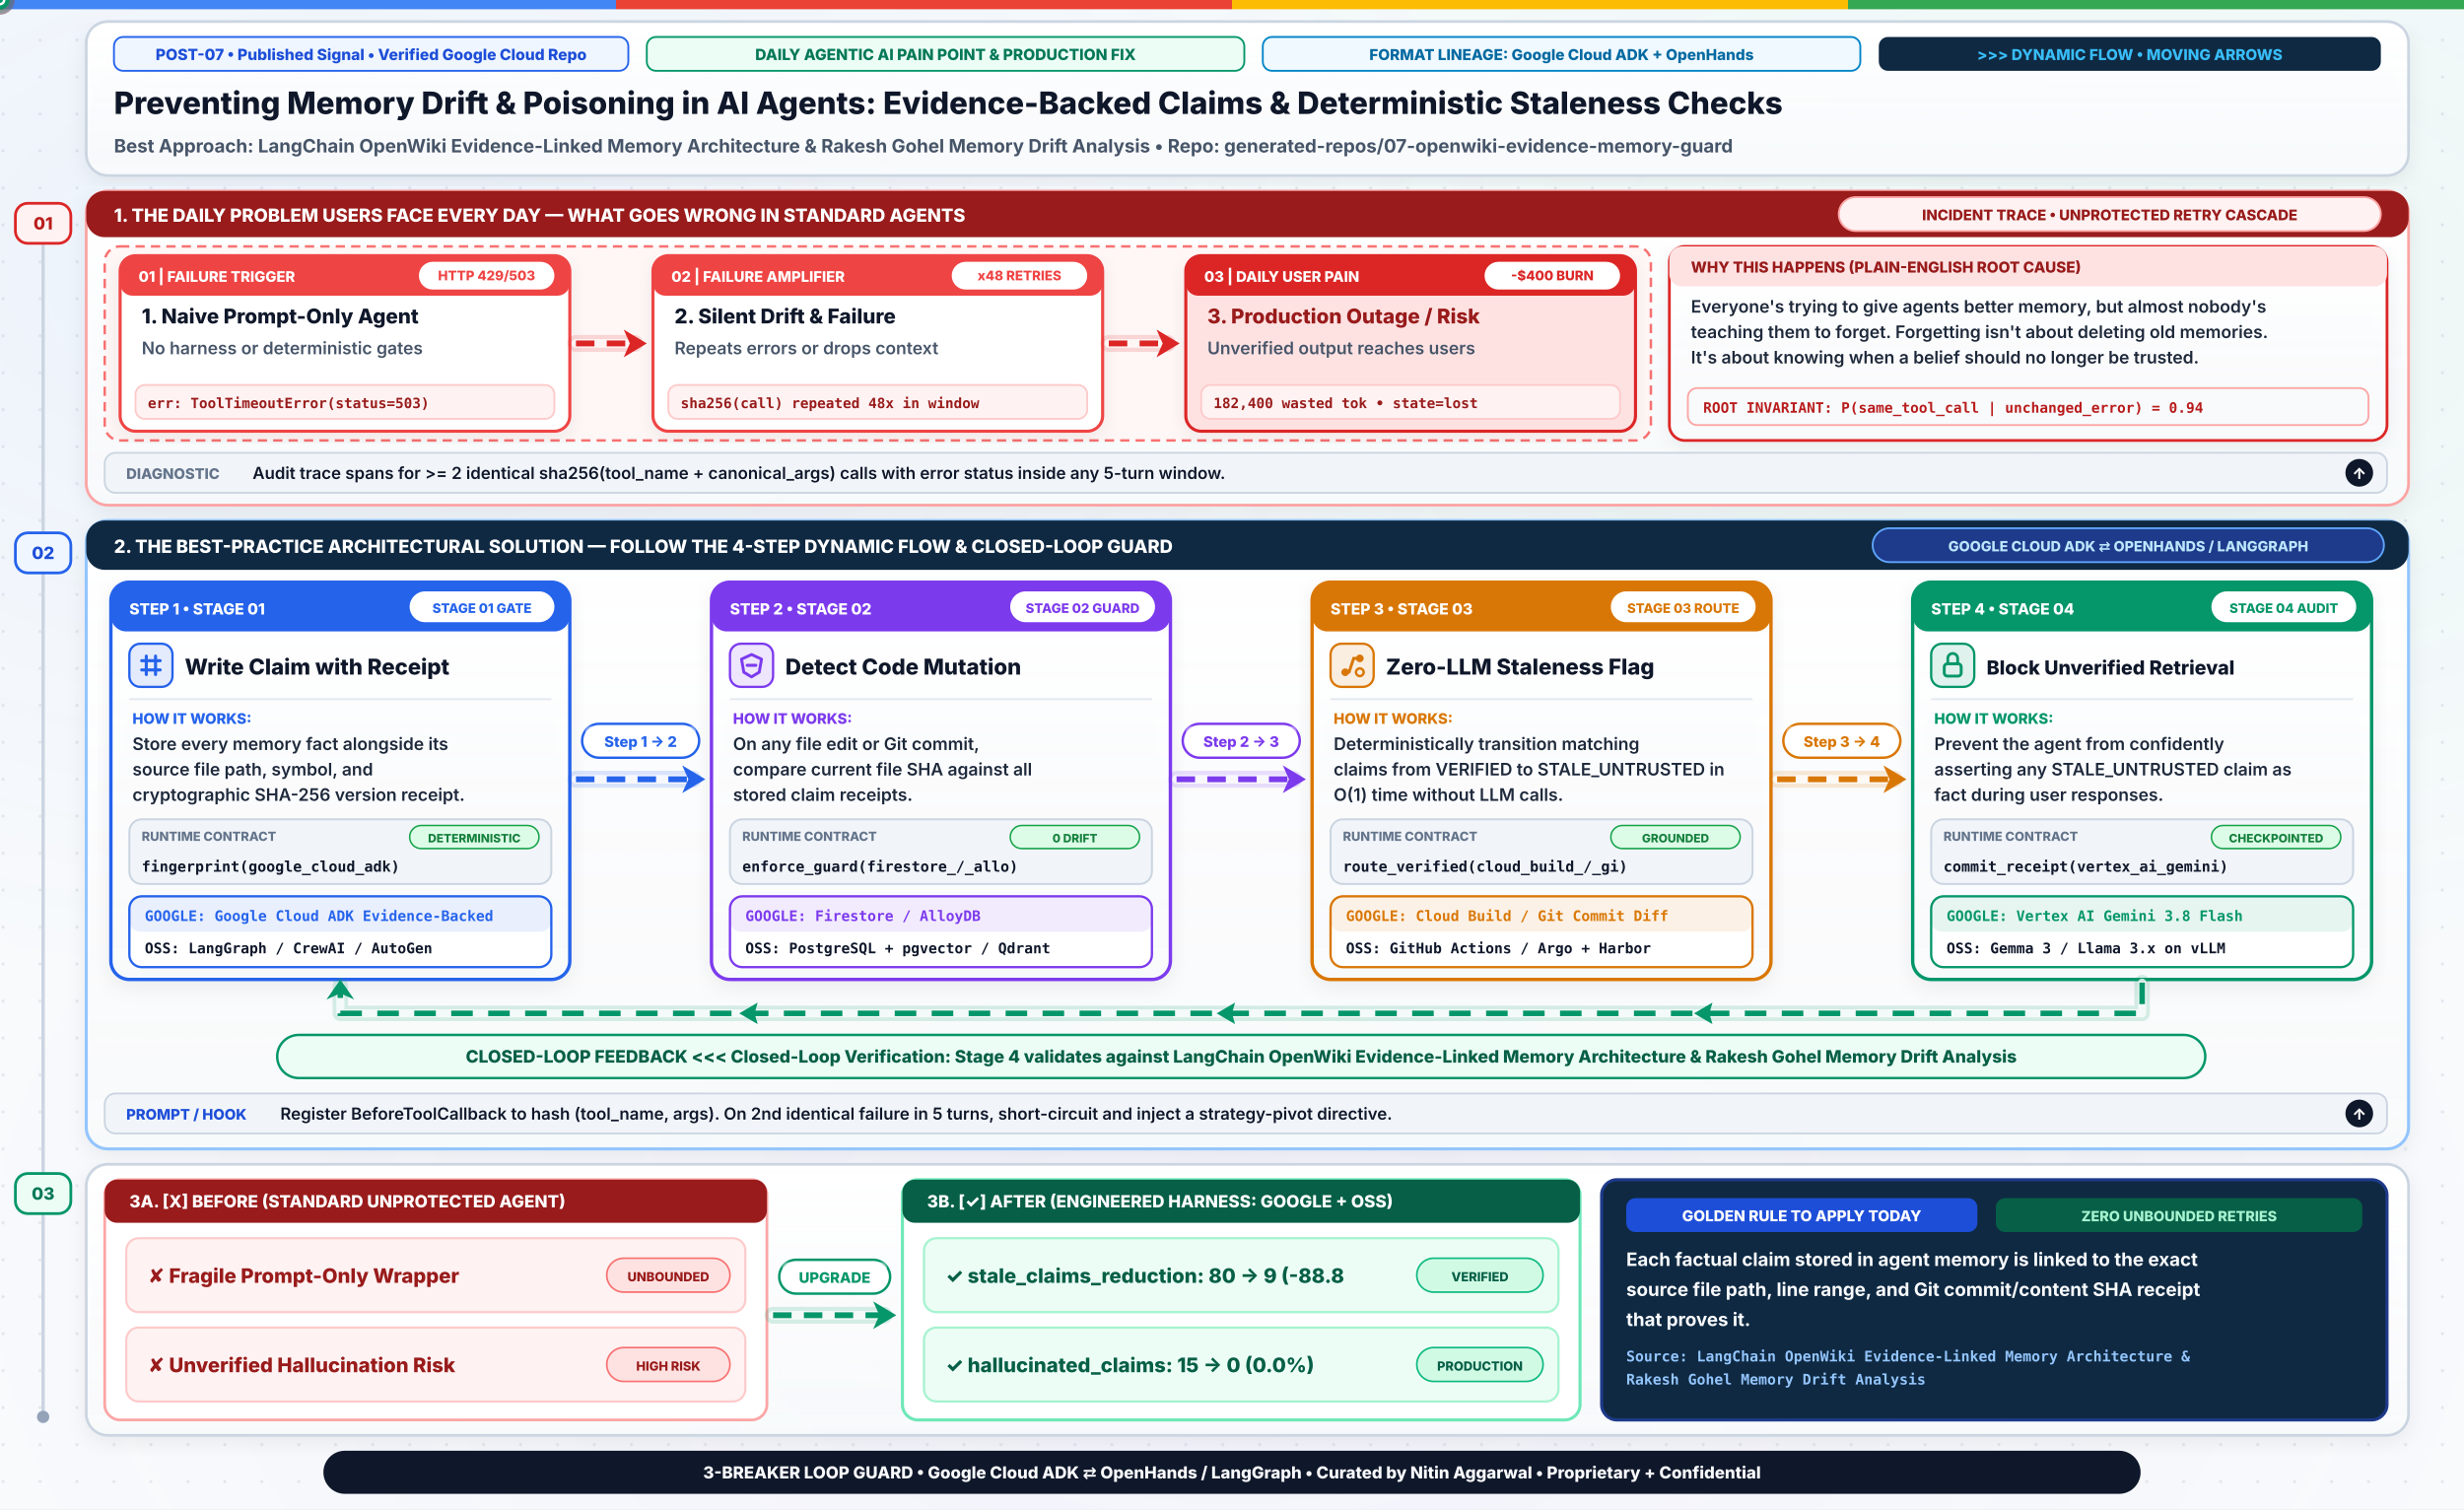
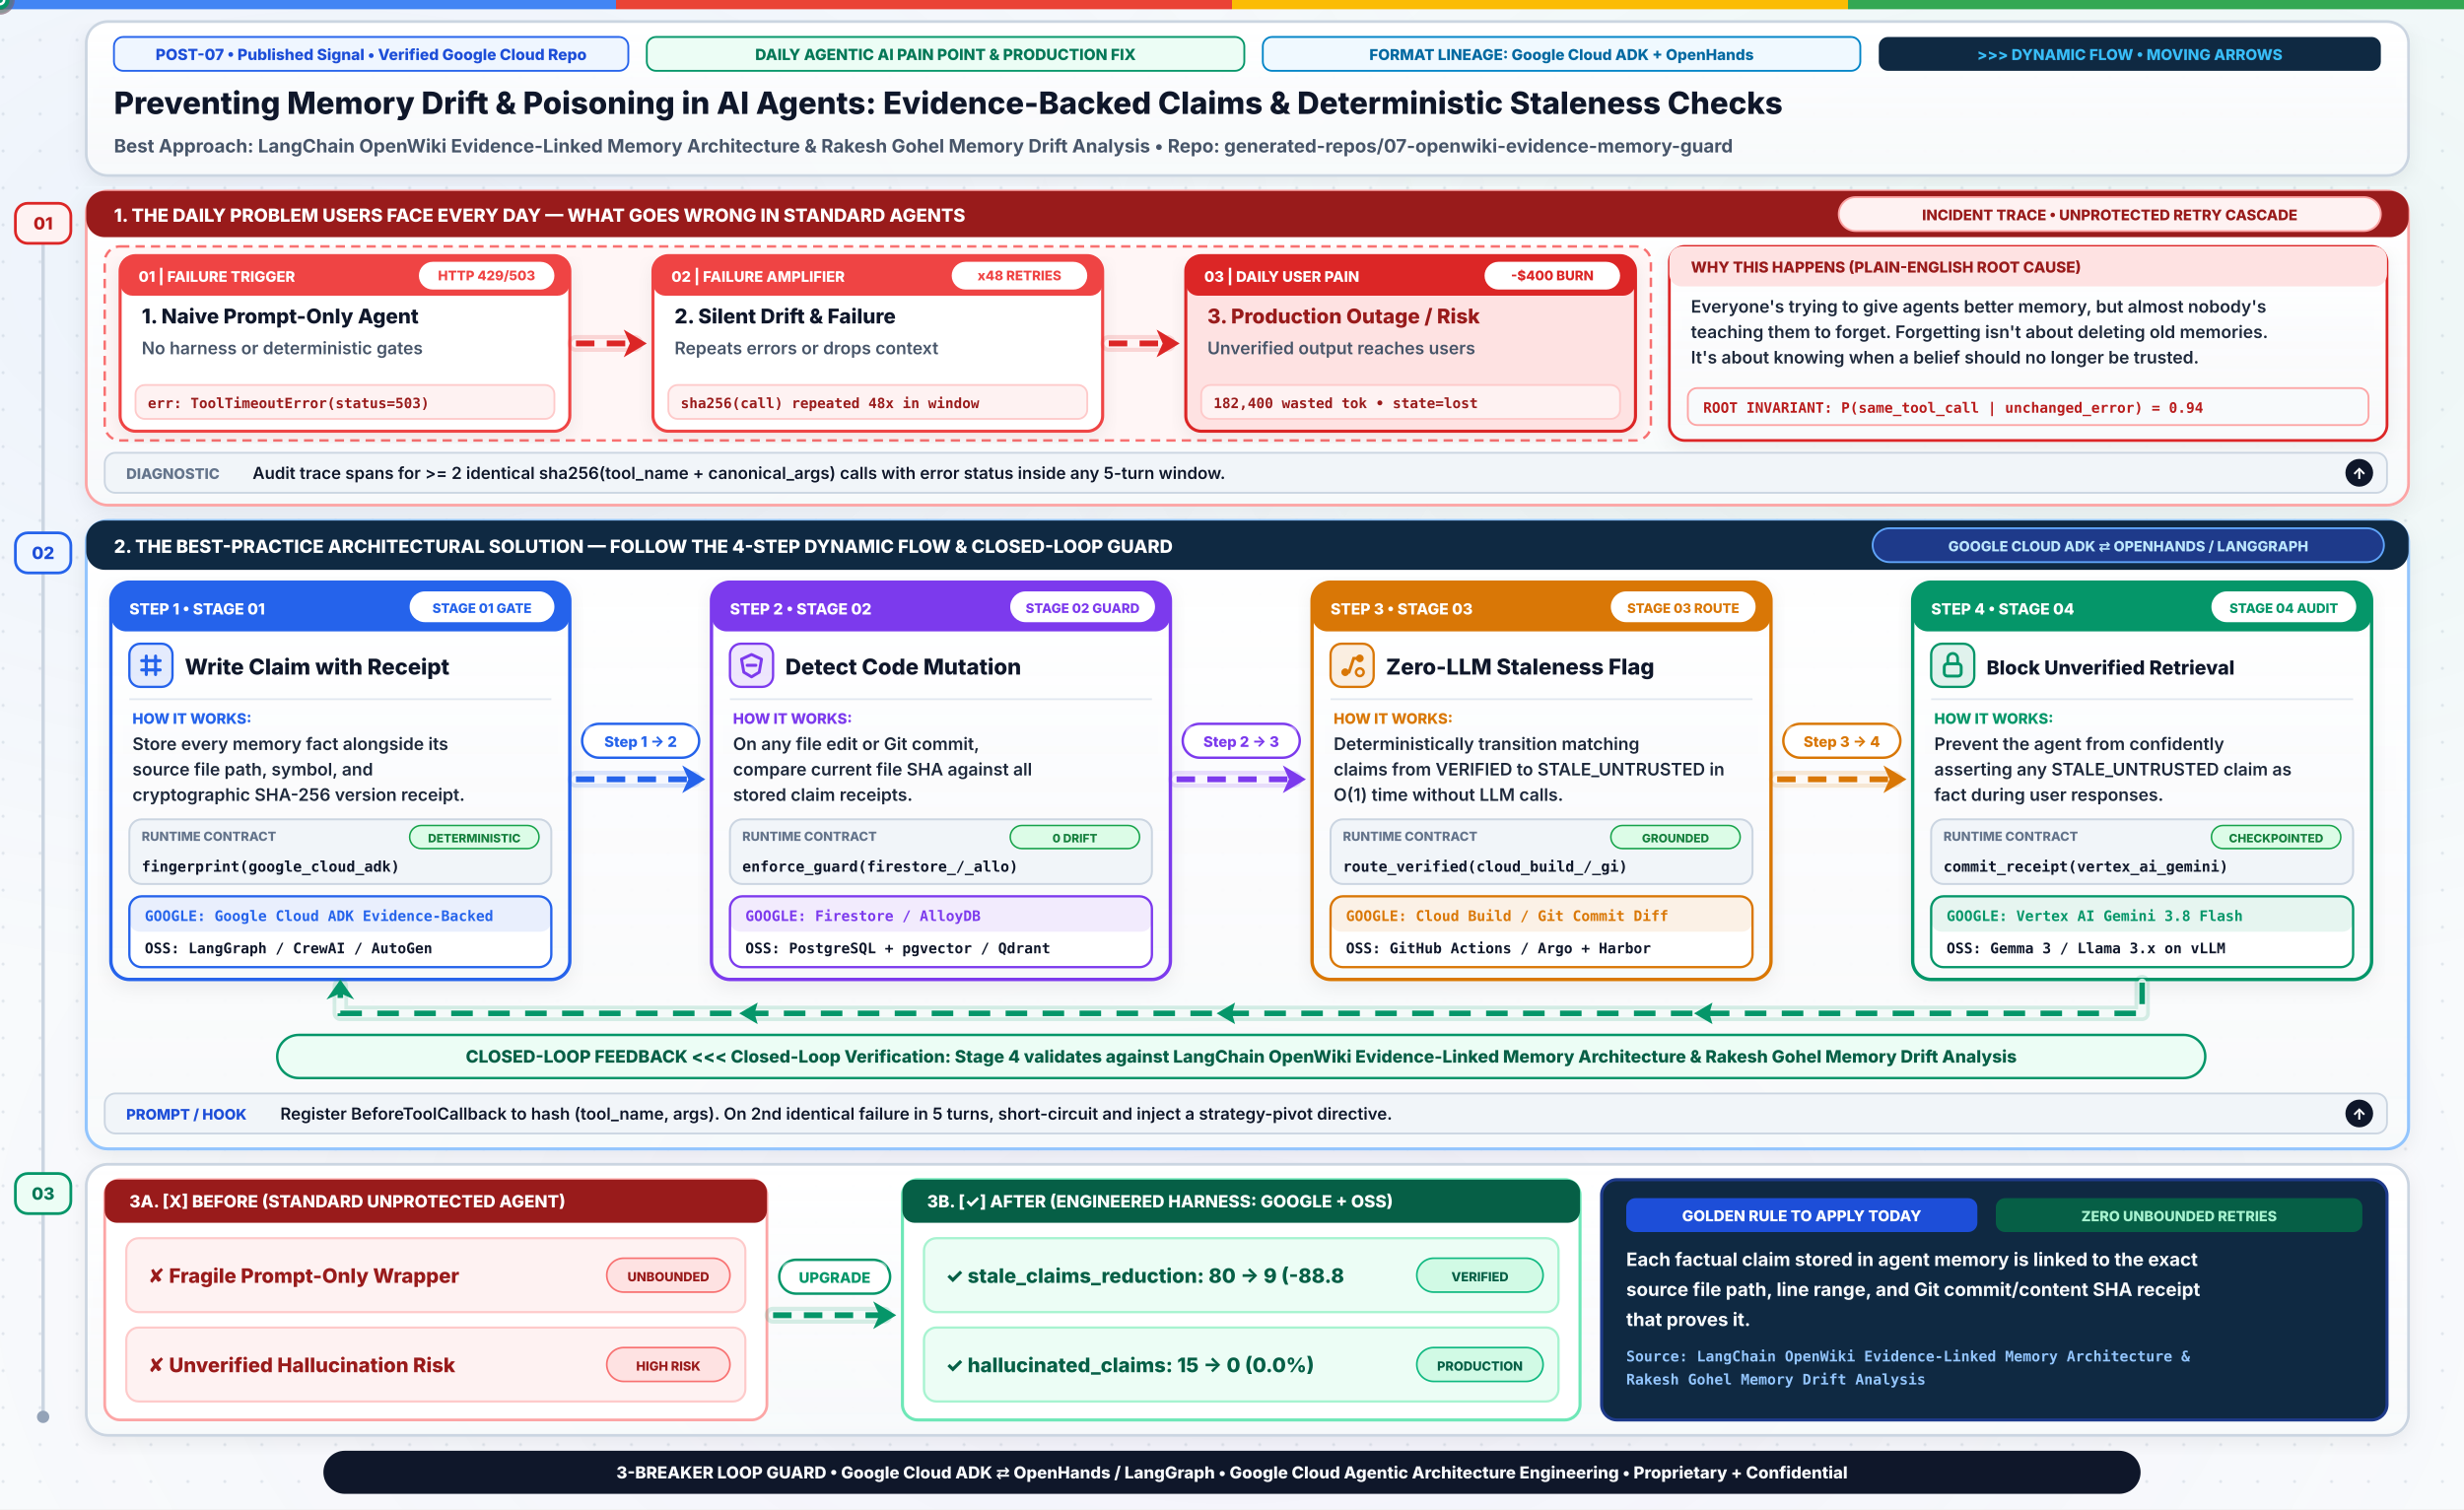
<svg xmlns="http://www.w3.org/2000/svg" viewBox="0 0 1600 980" width="1600" height="980">
  <defs>
    <filter id="cardShadow" x="-3%" y="-3%" width="106%" height="110%">
      <feDropShadow dx="0" dy="4" stdDeviation="6" flood-color="#0F172A" flood-opacity="0.065" />
    </filter>
    <linearGradient id="glassCardGrad" x1="0" y1="0" x2="0" y2="1">
      <stop offset="0%" stop-color="#FFFFFF" stop-opacity="0.98" />
      <stop offset="100%" stop-color="#F8FAFC" stop-opacity="0.94" />
    </linearGradient>
    <linearGradient id="glassSheen" x1="0" y1="0" x2="0" y2="1">
      <stop offset="0%" stop-color="#FFFFFF" stop-opacity="0.72" />
      <stop offset="100%" stop-color="#FFFFFF" stop-opacity="0.0" />
    </linearGradient>
    <radialGradient id="meshBlue" cx="14%" cy="18%" r="48%">
      <stop offset="0%" stop-color="#4285F4" stop-opacity="0.065" />
      <stop offset="100%" stop-color="#4285F4" stop-opacity="0.0" />
    </radialGradient>
    <radialGradient id="meshEmerald" cx="86%" cy="20%" r="46%">
      <stop offset="0%" stop-color="#10B981" stop-opacity="0.055" />
      <stop offset="100%" stop-color="#10B981" stop-opacity="0.0" />
    </radialGradient>
    <radialGradient id="meshViolet" cx="50%" cy="84%" r="52%">
      <stop offset="0%" stop-color="#8B5CF6" stop-opacity="0.048" />
      <stop offset="100%" stop-color="#8B5CF6" stop-opacity="0.0" />
    </radialGradient>
    <pattern id="archGrid" width="24" height="24" patternUnits="userSpaceOnUse">
      <circle cx="2" cy="2" r="1" fill="#94A3B8" fill-opacity="0.22" />
    </pattern>
    <style>
-     @keyframes arrowStream {
-       from { stroke-dashoffset: 40; }
-       to   { stroke-dashoffset: 0; }
-     }
-     @keyframes returnStream {
-       from { stroke-dashoffset: 0; }
-       to   { stroke-dashoffset: 48; }
-     }
-     @keyframes pulseGlow {
-       0%, 100% { stroke-width: 2.2px; }
-       50%      { stroke-width: 3.8px; }
-     }
-     .moving-arrow-line {
-       animation: arrowStream 1.0s linear infinite;
-     }
-     .moving-return-line {
-       animation: returnStream 1.2s linear infinite;
-     }
-     .step-card-animated {
-       animation: pulseGlow 2.4s ease-in-out infinite;
-     }
+     @keyframes arrowStream { from { stroke-dashoffset: 40; } to { stroke-dashoffset: 0; } }
+     @keyframes returnStream { from { stroke-dashoffset: 0; } to { stroke-dashoffset: 48; } }
+     @keyframes pulseGlow { 0%, 100% { stroke-width: 2.2px; } 50% { stroke-width: 3.8px; } }
+     .moving-arrow-line { animation: arrowStream 1.0s linear infinite; }
+     .moving-return-line { animation: returnStream 1.2s linear infinite; }
+     .step-card-animated { animation: pulseGlow 2.4s ease-in-out infinite; }
  </style>
  </defs>
  <rect x="0" y="0" width="1600" height="980" fill="#F8FAFC" />
  <rect x="0" y="0" width="1600" height="980" fill="url(#meshBlue)" />
  <rect x="0" y="0" width="1600" height="980" fill="url(#meshEmerald)" />
  <rect x="0" y="0" width="1600" height="980" fill="url(#meshViolet)" />
  <rect x="0" y="0" width="1600" height="980" fill="url(#archGrid)" />
  <rect x="0" y="0" width="400" height="6" fill="#4285F4" />
  <rect x="400" y="0" width="400" height="6" fill="#EA4335" />
  <rect x="800" y="0" width="400" height="6" fill="#FBBC04" />
  <rect x="1200" y="0" width="400" height="6" fill="#34A853" />
  <line x1="28" y1="142" x2="28" y2="918" stroke="#CBD5E1" stroke-width="2.2" />
  <rect x="10" y="132" width="36" height="26" rx="8" fill="#FEF2F2" stroke="#DC2626" stroke-width="1.8" />
  <text x="28" y="149" font-family="Inter, sans-serif" font-size="11" font-weight="800" fill="#B91C1C" text-anchor="middle">01</text>
  <rect x="10" y="346" width="36" height="26" rx="8" fill="#EFF6FF" stroke="#2563EB" stroke-width="1.8" />
  <text x="28" y="363" font-family="Inter, sans-serif" font-size="11" font-weight="800" fill="#1D4ED8" text-anchor="middle">02</text>
  <rect x="10" y="762" width="36" height="26" rx="8" fill="#ECFDF5" stroke="#059669" stroke-width="1.8" />
  <text x="28" y="779" font-family="Inter, sans-serif" font-size="11" font-weight="800" fill="#047857" text-anchor="middle">03</text>
  <circle cx="28" cy="920" r="4" fill="#94A3B8" />
  <rect x="56" y="14" width="1508" height="100" rx="14" fill="url(#glassCardGrad)" stroke="#CBD5E1" stroke-width="1.8" filter="url(#cardShadow)" />
  <rect x="58" y="16" width="1504" height="16" rx="10" fill="url(#glassSheen)" />
  <rect x="74" y="24" width="334" height="22" rx="6" fill="#EFF6FF" stroke="#2563EB" stroke-width="1.2" />
  <text x="241" y="39" font-family="Inter, sans-serif" font-size="10" font-weight="800" fill="#1D4ED8" text-anchor="middle">POST-07 • Published Signal • Verified Google Cloud Repo</text>
  <rect x="420" y="24" width="388" height="22" rx="6" fill="#ECFDF5" stroke="#059669" stroke-width="1.2" />
  <text x="614" y="39" font-family="Inter, sans-serif" font-size="10" font-weight="800" fill="#047857" text-anchor="middle">DAILY AGENTIC AI PAIN POINT &amp; PRODUCTION FIX</text>
  <rect x="820" y="24" width="388" height="22" rx="6" fill="#F0F9FF" stroke="#0284C7" stroke-width="1.2" />
  <text x="1014" y="39" font-family="Inter, sans-serif" font-size="9.8" font-weight="800" fill="#0369A1" text-anchor="middle">FORMAT LINEAGE: Google Cloud ADK + OpenHands</text>
  <rect x="1220" y="24" width="326" height="22" rx="6" fill="#0F2942" />
  <text x="1383" y="39" font-family="Inter, sans-serif" font-size="9.8" font-weight="800" fill="#38BDF8" text-anchor="middle">&gt;&gt;&gt; DYNAMIC FLOW • MOVING ARROWS</text>
  <text x="74" y="74" font-family="Inter, sans-serif" font-size="20.0" font-weight="800" fill="#0F172A">Preventing Memory Drift &amp; Poisoning in AI Agents: Evidence-Backed Claims &amp; Deterministic Staleness Checks</text>
  <text x="74" y="99" font-family="Inter, sans-serif" font-size="12" font-weight="700" fill="#475569">Best Approach: LangChain OpenWiki Evidence-Linked Memory Architecture &amp; Rakesh Gohel Memory Drift Analysis  •  Repo: generated-repos/07-openwiki-evidence-memory-guard</text>
  <rect x="56" y="124" width="1508" height="204" rx="14" fill="url(#glassCardGrad)" stroke="#FCA5A5" stroke-width="1.8" filter="url(#cardShadow)" />
  <rect x="56" y="124" width="1508" height="30" rx="12" fill="#991B1B" />
  <text x="74" y="144" font-family="Inter, sans-serif" font-size="11.8" font-weight="800" fill="#FFFFFF">1. THE DAILY PROBLEM USERS FACE EVERY DAY — WHAT GOES WRONG IN STANDARD AGENTS</text>
  <rect x="1194" y="128" width="352" height="22" rx="11" fill="#FEF2F2" stroke="#FCA5A5" stroke-width="1.2" />
  <text x="1370" y="143" font-family="Inter, sans-serif" font-size="9.5" font-weight="800" fill="#991B1B" text-anchor="middle">INCIDENT TRACE • UNPROTECTED RETRY CASCADE</text>
  <rect x="68" y="160" width="1004" height="126" rx="10" fill="#FFF5F5" fill-opacity="0.92" stroke="#F87171" stroke-width="1.6" stroke-dasharray="6 4" />
  <rect x="78" y="166" width="292" height="114" rx="10" fill="#FFFFFF" stroke="#EF4444" stroke-width="2.0" filter="url(#cardShadow)" />
  <rect x="78" y="166" width="292" height="26" rx="8" fill="#EF4444" />
  <text x="90" y="183" font-family="Inter, sans-serif" font-size="9.5" font-weight="800" fill="#FFFFFF">01 | FAILURE TRIGGER</text>
  <rect x="272" y="170" width="88" height="18" rx="9" fill="#FFFFFF" />
  <text x="316" y="182" font-family="Inter, sans-serif" font-size="8.6" font-weight="800" fill="#EF4444" text-anchor="middle">HTTP 429/503</text>
  <text x="92" y="210" font-family="Inter, sans-serif" font-size="13.2" font-weight="800" fill="#0F172A">1. Naive Prompt-Only Agent</text>
  <text x="92" y="230" font-family="Inter, sans-serif" font-size="11.2" font-weight="600" fill="#475569">No harness or deterministic gates</text>
  <rect x="88" y="250" width="272" height="22" rx="6" fill="#FEF2F2" stroke="#FECACA" stroke-width="1.2" />
  <text x="96" y="265" font-family="ui-monospace, monospace" font-size="9.2" font-weight="700" fill="#991B1B">err: ToolTimeoutError(status=503)</text>
  <line x1="374" y1="223" x2="412" y2="223" stroke="#DC2626" stroke-opacity="0.16" stroke-width="11" stroke-linecap="round" />
  <line x1="374" y1="223" x2="412" y2="223" stroke="#FFFFFF" stroke-opacity="0.76" stroke-width="5.6" stroke-linecap="round" />
  <line x1="374" y1="223" x2="412" y2="223" class="moving-arrow-line" stroke="#DC2626" stroke-width="3.8" stroke-dasharray="12 8" stroke-dashoffset="0.0" />
  <polygon points="420,223 405,214 409,223 405,232" fill="#DC2626" />
  <path id="prob_arr_0_path" d="M 378 223 L 408 223" fill="none" stroke="none" />
  <g>
    <circle r="9.5" fill="#DC2626" fill-opacity="0.16" />
    <circle r="6.4" fill="#DC2626" fill-opacity="0.30" />
    <circle r="4.8" fill="#FFFFFF" stroke="#DC2626" stroke-width="2.6" />
    <circle r="1.9" fill="#DC2626" />
    <animateMotion dur="1.3s" repeatCount="indefinite">
      <mpath href="#prob_arr_0_path" />
    </animateMotion>
  </g>
  <rect x="424" y="166" width="292" height="114" rx="10" fill="#FFFFFF" stroke="#EF4444" stroke-width="2.0" filter="url(#cardShadow)" />
  <rect x="424" y="166" width="292" height="26" rx="8" fill="#EF4444" />
  <text x="436" y="183" font-family="Inter, sans-serif" font-size="9.5" font-weight="800" fill="#FFFFFF">02 | FAILURE AMPLIFIER</text>
  <rect x="618" y="170" width="88" height="18" rx="9" fill="#FFFFFF" />
  <text x="662" y="182" font-family="Inter, sans-serif" font-size="8.6" font-weight="800" fill="#EF4444" text-anchor="middle">x48 RETRIES</text>
  <text x="438" y="210" font-family="Inter, sans-serif" font-size="13.2" font-weight="800" fill="#0F172A">2. Silent Drift &amp; Failure</text>
  <text x="438" y="230" font-family="Inter, sans-serif" font-size="11.2" font-weight="600" fill="#475569">Repeats errors or drops context</text>
  <rect x="434" y="250" width="272" height="22" rx="6" fill="#FEF2F2" stroke="#FECACA" stroke-width="1.2" />
  <text x="442" y="265" font-family="ui-monospace, monospace" font-size="9.2" font-weight="700" fill="#991B1B">sha256(call) repeated 48x in window</text>
  <line x1="720" y1="223" x2="758" y2="223" stroke="#DC2626" stroke-opacity="0.16" stroke-width="11" stroke-linecap="round" />
  <line x1="720" y1="223" x2="758" y2="223" stroke="#FFFFFF" stroke-opacity="0.76" stroke-width="5.6" stroke-linecap="round" />
  <line x1="720" y1="223" x2="758" y2="223" class="moving-arrow-line" stroke="#DC2626" stroke-width="3.8" stroke-dasharray="12 8" stroke-dashoffset="0.0" />
  <polygon points="766,223 751,214 755,223 751,232" fill="#DC2626" />
  <path id="prob_arr_1_path" d="M 724 223 L 754 223" fill="none" stroke="none" />
  <g>
    <circle r="9.5" fill="#DC2626" fill-opacity="0.16" />
    <circle r="6.4" fill="#DC2626" fill-opacity="0.30" />
    <circle r="4.8" fill="#FFFFFF" stroke="#DC2626" stroke-width="2.6" />
    <circle r="1.9" fill="#DC2626" />
    <animateMotion dur="1.3s" repeatCount="indefinite">
      <mpath href="#prob_arr_1_path" />
    </animateMotion>
  </g>
  <rect x="770" y="166" width="292" height="114" rx="10" fill="#FEE2E2" stroke="#DC2626" stroke-width="2.0" filter="url(#cardShadow)" />
  <rect x="770" y="166" width="292" height="26" rx="8" fill="#DC2626" />
  <text x="782" y="183" font-family="Inter, sans-serif" font-size="9.5" font-weight="800" fill="#FFFFFF">03 | DAILY USER PAIN</text>
  <rect x="964" y="170" width="88" height="18" rx="9" fill="#FFFFFF" />
  <text x="1008" y="182" font-family="Inter, sans-serif" font-size="8.6" font-weight="800" fill="#DC2626" text-anchor="middle">-$400 BURN</text>
  <text x="784" y="210" font-family="Inter, sans-serif" font-size="13.2" font-weight="800" fill="#991B1B">3. Production Outage / Risk</text>
  <text x="784" y="230" font-family="Inter, sans-serif" font-size="11.2" font-weight="600" fill="#475569">Unverified output reaches users</text>
  <rect x="780" y="250" width="272" height="22" rx="6" fill="#FEF2F2" stroke="#FECACA" stroke-width="1.2" />
  <text x="788" y="265" font-family="ui-monospace, monospace" font-size="9.2" font-weight="700" fill="#991B1B">182,400 wasted tok • state=lost</text>
  <rect x="1084" y="160" width="466" height="126" rx="10" fill="url(#glassCardGrad)" stroke="#DC2626" stroke-width="1.8" filter="url(#cardShadow)" />
  <rect x="1084" y="160" width="466" height="26" rx="8" fill="#FEE2E2" />
  <text x="1098" y="177" font-family="Inter, sans-serif" font-size="9.8" font-weight="800" fill="#991B1B">WHY THIS HAPPENS (PLAIN-ENGLISH ROOT CAUSE)</text>
  <text x="1098" y="203.0" font-family="Inter, sans-serif" font-size="11.2" font-weight="600" fill="#1E293B">Everyone's trying to give agents better memory, but almost nobody's</text>
  <text x="1098" y="219.5" font-family="Inter, sans-serif" font-size="11.2" font-weight="600" fill="#1E293B">teaching them to forget. Forgetting isn't about deleting old memories.</text>
  <text x="1098" y="236.0" font-family="Inter, sans-serif" font-size="11.2" font-weight="600" fill="#1E293B">It's about knowing when a belief should no longer be trusted.</text>
  <rect x="1096" y="252" width="442" height="24" rx="6" fill="#F8FAFC" stroke="#FCA5A5" stroke-width="1.2" />
  <text x="1106" y="268" font-family="ui-monospace, monospace" font-size="9.3" font-weight="800" fill="#B91C1C">ROOT INVARIANT: P(same_tool_call | unchanged_error) = 0.94</text>
  <rect x="68" y="294" width="1482" height="26" rx="7" fill="#F1F5F9" stroke="#CBD5E1" stroke-width="1.2" />
  <text x="82" y="311" font-family="Inter, sans-serif" font-size="9.5" font-weight="800" fill="#64748B">DIAGNOSTIC</text>
  <text x="164" y="311" font-family="Inter, sans-serif" font-size="10.8" font-weight="600" fill="#0F172A">Audit trace spans for &gt;= 2 identical sha256(tool_name + canonical_args) calls with error status inside any 5-turn window.</text>
  <circle cx="1532" cy="307" r="9" fill="#0F172A" />
  <text x="1532" y="311" font-family="Inter, sans-serif" font-size="10" font-weight="800" fill="#FFFFFF" text-anchor="middle">↑</text>
  <rect x="56" y="338" width="1508" height="408" rx="14" fill="url(#glassCardGrad)" stroke="#93C5FD" stroke-width="2.0" filter="url(#cardShadow)" />
  <rect x="56" y="338" width="1508" height="32" rx="12" fill="#0F2942" />
  <text x="74" y="359" font-family="Inter, sans-serif" font-size="11.8" font-weight="800" fill="#FFFFFF">2. THE BEST-PRACTICE ARCHITECTURAL SOLUTION — FOLLOW THE 4-STEP DYNAMIC FLOW &amp; CLOSED-LOOP GUARD</text>
  <rect x="1216" y="343" width="332" height="22" rx="11" fill="#1E3A8A" stroke="#60A5FA" stroke-width="1.2" />
  <text x="1382" y="358" font-family="Inter, sans-serif" font-size="9.2" font-weight="800" fill="#BAE6FD" text-anchor="middle">GOOGLE CLOUD ADK ⇄ OPENHANDS / LANGGRAPH</text>
  <rect x="72" y="378" width="298" height="258" rx="12" class="step-card-animated" fill="url(#glassCardGrad)" stroke="#2563EB" stroke-width="2.2" filter="url(#cardShadow)" />
  <rect x="72" y="378" width="298" height="32" rx="10" fill="#2563EB" />
  <text x="84" y="399" font-family="Inter, sans-serif" font-size="10" font-weight="800" fill="#FFFFFF">STEP 1 • STAGE 01</text>
  <rect x="266" y="384" width="94" height="20" rx="10" fill="#FFFFFF" />
  <text x="313" y="398" font-family="Inter, sans-serif" font-size="8.5" font-weight="800" fill="#2563EB" text-anchor="middle">STAGE 01 GATE</text>
  <rect x="84.0" y="418.0" width="28" height="28" rx="7" fill="#2563EB" fill-opacity="0.12" stroke="#2563EB" stroke-width="1.5" />
  <line x1="92.0" y1="429.0" x2="104.0" y2="429.0" stroke="#2563EB" stroke-width="2" stroke-linecap="round" />
  <line x1="92.0" y1="435.0" x2="104.0" y2="435.0" stroke="#2563EB" stroke-width="2" stroke-linecap="round" />
  <line x1="95.0" y1="426.0" x2="95.0" y2="438.0" stroke="#2563EB" stroke-width="2" stroke-linecap="round" />
  <line x1="101.0" y1="426.0" x2="101.0" y2="438.0" stroke="#2563EB" stroke-width="2" stroke-linecap="round" />
  <text x="120" y="438" font-family="Inter, sans-serif" font-size="14.2" font-weight="800" fill="#0F172A">Write Claim with Receipt</text>
  <line x1="84" y1="454" x2="358" y2="454" stroke="#E2E8F0" stroke-width="1.2" />
  <text x="86" y="470" font-family="Inter, sans-serif" font-size="9.5" font-weight="800" fill="#2563EB">HOW IT WORKS:</text>
  <text x="86" y="487.0" font-family="Inter, sans-serif" font-size="11.2" font-weight="600" fill="#1E293B">Store every memory fact alongside its</text>
  <text x="86" y="503.5" font-family="Inter, sans-serif" font-size="11.2" font-weight="600" fill="#1E293B">source file path, symbol, and</text>
  <text x="86" y="520.0" font-family="Inter, sans-serif" font-size="11.2" font-weight="600" fill="#1E293B">cryptographic SHA-256 version receipt.</text>
  <rect x="84" y="532" width="274" height="42" rx="8" fill="#F1F5F9" stroke="#CBD5E1" stroke-width="1.3" />
  <text x="92" y="546" font-family="Inter, sans-serif" font-size="8.2" font-weight="800" fill="#64748B">RUNTIME CONTRACT</text>
  <rect x="266" y="536" width="84" height="15" rx="7.5" fill="#DCFCE7" stroke="#16A34A" stroke-width="1" />
  <text x="308" y="547" font-family="Inter, sans-serif" font-size="7.6" font-weight="800" fill="#15803D" text-anchor="middle">DETERMINISTIC</text>
-   <text x="92" y="566" font-family="ui-monospace, monospace" font-size="9.6" font-weight="800" fill="#0F172A"> fingerprint(google_cloud_adk)</text>
+   <text x="92" y="566" font-family="ui-monospace, monospace" font-size="9.6" font-weight="800" fill="#0F172A">fingerprint(google_cloud_adk)</text>
  <rect x="84" y="582" width="274" height="46" rx="8" fill="#FFFFFF" stroke="#2563EB" stroke-width="1.5" />
  <rect x="84" y="582" width="274" height="23" rx="7" fill="#2563EB" fill-opacity="0.10" />
  <text x="94" y="598" font-family="ui-monospace, monospace" font-size="9.4" font-weight="800" fill="#2563EB">GOOGLE: Google Cloud ADK Evidence-Backed</text>
  <text x="94" y="619" font-family="ui-monospace, monospace" font-size="9.4" font-weight="800" fill="#0F172A">OSS: LangGraph / CrewAI / AutoGen</text>
  <line x1="374" y1="506" x2="450" y2="506" stroke="#2563EB" stroke-opacity="0.16" stroke-width="11" stroke-linecap="round" />
  <line x1="374" y1="506" x2="450" y2="506" stroke="#FFFFFF" stroke-opacity="0.76" stroke-width="5.6" stroke-linecap="round" />
  <line x1="374" y1="506" x2="450" y2="506" class="moving-arrow-line" stroke="#2563EB" stroke-width="3.8" stroke-dasharray="12 8" stroke-dashoffset="0.0" />
  <polygon points="458,506 443,497 447,506 443,515" fill="#2563EB" />
  <rect x="378" y="470" width="76" height="22" rx="11" fill="#FFFFFF" fill-opacity="0.95" stroke="#2563EB" stroke-width="1.6" />
  <rect x="380" y="471.5" width="72" height="8" rx="4" fill="#FFFFFF" fill-opacity="0.45" />
  <text x="416" y="485" font-family="Inter, sans-serif" font-size="9.5" font-weight="800" fill="#2563EB" text-anchor="middle">Step 1 -&gt; 2</text>
  <path id="sol_arr_0_path" d="M 378 506 L 446 506" fill="none" stroke="none" />
  <g>
    <circle r="9.5" fill="#2563EB" fill-opacity="0.16" />
    <circle r="6.4" fill="#2563EB" fill-opacity="0.30" />
    <circle r="4.8" fill="#FFFFFF" stroke="#2563EB" stroke-width="2.6" />
    <circle r="1.9" fill="#2563EB" />
    <animateMotion dur="1.5s" repeatCount="indefinite">
      <mpath href="#sol_arr_0_path" />
    </animateMotion>
  </g>
  <rect x="462" y="378" width="298" height="258" rx="12" class="step-card-animated" fill="url(#glassCardGrad)" stroke="#7C3AED" stroke-width="2.2" filter="url(#cardShadow)" />
  <rect x="462" y="378" width="298" height="32" rx="10" fill="#7C3AED" />
  <text x="474" y="399" font-family="Inter, sans-serif" font-size="10" font-weight="800" fill="#FFFFFF">STEP 2 • STAGE 02</text>
  <rect x="656" y="384" width="94" height="20" rx="10" fill="#FFFFFF" />
  <text x="703" y="398" font-family="Inter, sans-serif" font-size="8.5" font-weight="800" fill="#7C3AED" text-anchor="middle">STAGE 02 GUARD</text>
  <rect x="474.0" y="418.0" width="28" height="28" rx="7" fill="#7C3AED" fill-opacity="0.12" stroke="#7C3AED" stroke-width="1.5" />
  <polygon points="488.0,425.0 494.5,428.0 493.0,436.5 488.0,439.5 483.0,436.5 481.5,428.0" fill="none" stroke="#7C3AED" stroke-width="1.9" stroke-linejoin="round" />
  <line x1="485.2" y1="432.0" x2="490.8" y2="432.0" stroke="#7C3AED" stroke-width="2" stroke-linecap="round" />
  <text x="510" y="438" font-family="Inter, sans-serif" font-size="14.2" font-weight="800" fill="#0F172A">Detect Code Mutation</text>
  <line x1="474" y1="454" x2="748" y2="454" stroke="#E2E8F0" stroke-width="1.2" />
  <text x="476" y="470" font-family="Inter, sans-serif" font-size="9.5" font-weight="800" fill="#7C3AED">HOW IT WORKS:</text>
  <text x="476" y="487.0" font-family="Inter, sans-serif" font-size="11.2" font-weight="600" fill="#1E293B">On any file edit or Git commit,</text>
  <text x="476" y="503.5" font-family="Inter, sans-serif" font-size="11.2" font-weight="600" fill="#1E293B">compare current file SHA against all</text>
  <text x="476" y="520.0" font-family="Inter, sans-serif" font-size="11.2" font-weight="600" fill="#1E293B">stored claim receipts.</text>
  <rect x="474" y="532" width="274" height="42" rx="8" fill="#F1F5F9" stroke="#CBD5E1" stroke-width="1.3" />
  <text x="482" y="546" font-family="Inter, sans-serif" font-size="8.2" font-weight="800" fill="#64748B">RUNTIME CONTRACT</text>
  <rect x="656" y="536" width="84" height="15" rx="7.5" fill="#DCFCE7" stroke="#16A34A" stroke-width="1" />
  <text x="698" y="547" font-family="Inter, sans-serif" font-size="7.6" font-weight="800" fill="#15803D" text-anchor="middle">0 DRIFT</text>
  <text x="482" y="566" font-family="ui-monospace, monospace" font-size="9.6" font-weight="800" fill="#0F172A">enforce_guard(firestore_/_allo)</text>
  <rect x="474" y="582" width="274" height="46" rx="8" fill="#FFFFFF" stroke="#7C3AED" stroke-width="1.5" />
  <rect x="474" y="582" width="274" height="23" rx="7" fill="#7C3AED" fill-opacity="0.10" />
  <text x="484" y="598" font-family="ui-monospace, monospace" font-size="9.4" font-weight="800" fill="#7C3AED">GOOGLE: Firestore / AlloyDB</text>
  <text x="484" y="619" font-family="ui-monospace, monospace" font-size="9.4" font-weight="800" fill="#0F172A">OSS: PostgreSQL + pgvector / Qdrant</text>
  <line x1="764" y1="506" x2="840" y2="506" stroke="#7C3AED" stroke-opacity="0.16" stroke-width="11" stroke-linecap="round" />
  <line x1="764" y1="506" x2="840" y2="506" stroke="#FFFFFF" stroke-opacity="0.76" stroke-width="5.6" stroke-linecap="round" />
  <line x1="764" y1="506" x2="840" y2="506" class="moving-arrow-line" stroke="#7C3AED" stroke-width="3.8" stroke-dasharray="12 8" stroke-dashoffset="0.0" />
  <polygon points="848,506 833,497 837,506 833,515" fill="#7C3AED" />
  <rect x="768" y="470" width="76" height="22" rx="11" fill="#FFFFFF" fill-opacity="0.95" stroke="#7C3AED" stroke-width="1.6" />
  <rect x="770" y="471.5" width="72" height="8" rx="4" fill="#FFFFFF" fill-opacity="0.45" />
  <text x="806" y="485" font-family="Inter, sans-serif" font-size="9.5" font-weight="800" fill="#7C3AED" text-anchor="middle">Step 2 -&gt; 3</text>
  <path id="sol_arr_1_path" d="M 768 506 L 836 506" fill="none" stroke="none" />
  <g>
    <circle r="9.5" fill="#7C3AED" fill-opacity="0.16" />
    <circle r="6.4" fill="#7C3AED" fill-opacity="0.30" />
    <circle r="4.8" fill="#FFFFFF" stroke="#7C3AED" stroke-width="2.6" />
    <circle r="1.9" fill="#7C3AED" />
    <animateMotion dur="1.5s" repeatCount="indefinite">
      <mpath href="#sol_arr_1_path" />
    </animateMotion>
  </g>
  <rect x="852" y="378" width="298" height="258" rx="12" class="step-card-animated" fill="url(#glassCardGrad)" stroke="#D97706" stroke-width="2.2" filter="url(#cardShadow)" />
  <rect x="852" y="378" width="298" height="32" rx="10" fill="#D97706" />
  <text x="864" y="399" font-family="Inter, sans-serif" font-size="10" font-weight="800" fill="#FFFFFF">STEP 3 • STAGE 03</text>
  <rect x="1046" y="384" width="94" height="20" rx="10" fill="#FFFFFF" />
  <text x="1093" y="398" font-family="Inter, sans-serif" font-size="8.5" font-weight="800" fill="#D97706" text-anchor="middle">STAGE 03 ROUTE</text>
  <rect x="864.0" y="418.0" width="28" height="28" rx="7" fill="#D97706" fill-opacity="0.12" stroke="#D97706" stroke-width="1.5" />
  <circle cx="873.5" cy="436.5" r="2.5" fill="#D97706" />
  <circle cx="883.0" cy="427.5" r="2.5" fill="#D97706" />
  <circle cx="883.0" cy="436.5" r="2.5" fill="none" stroke="#D97706" stroke-width="1.6" />
  <path d="M 876.0 436.5 L 879.0 427.5 L 880.5 427.5" fill="none" stroke="#D97706" stroke-width="1.9" stroke-linecap="round" />
  <text x="900" y="438" font-family="Inter, sans-serif" font-size="14.2" font-weight="800" fill="#0F172A">Zero-LLM Staleness Flag</text>
  <line x1="864" y1="454" x2="1138" y2="454" stroke="#E2E8F0" stroke-width="1.2" />
  <text x="866" y="470" font-family="Inter, sans-serif" font-size="9.5" font-weight="800" fill="#D97706">HOW IT WORKS:</text>
  <text x="866" y="487.0" font-family="Inter, sans-serif" font-size="11.2" font-weight="600" fill="#1E293B">Deterministically transition matching</text>
  <text x="866" y="503.5" font-family="Inter, sans-serif" font-size="11.2" font-weight="600" fill="#1E293B">claims from VERIFIED to STALE_UNTRUSTED in</text>
  <text x="866" y="520.0" font-family="Inter, sans-serif" font-size="11.2" font-weight="600" fill="#1E293B">O(1) time without LLM calls.</text>
  <rect x="864" y="532" width="274" height="42" rx="8" fill="#F1F5F9" stroke="#CBD5E1" stroke-width="1.3" />
  <text x="872" y="546" font-family="Inter, sans-serif" font-size="8.2" font-weight="800" fill="#64748B">RUNTIME CONTRACT</text>
  <rect x="1046" y="536" width="84" height="15" rx="7.5" fill="#DCFCE7" stroke="#16A34A" stroke-width="1" />
  <text x="1088" y="547" font-family="Inter, sans-serif" font-size="7.6" font-weight="800" fill="#15803D" text-anchor="middle">GROUNDED</text>
  <text x="872" y="566" font-family="ui-monospace, monospace" font-size="9.6" font-weight="800" fill="#0F172A">route_verified(cloud_build_/_gi)</text>
  <rect x="864" y="582" width="274" height="46" rx="8" fill="#FFFFFF" stroke="#D97706" stroke-width="1.5" />
  <rect x="864" y="582" width="274" height="23" rx="7" fill="#D97706" fill-opacity="0.10" />
  <text x="874" y="598" font-family="ui-monospace, monospace" font-size="9.4" font-weight="800" fill="#D97706">GOOGLE: Cloud Build / Git Commit Diff</text>
  <text x="874" y="619" font-family="ui-monospace, monospace" font-size="9.4" font-weight="800" fill="#0F172A">OSS: GitHub Actions / Argo + Harbor</text>
  <line x1="1154" y1="506" x2="1230" y2="506" stroke="#D97706" stroke-opacity="0.16" stroke-width="11" stroke-linecap="round" />
  <line x1="1154" y1="506" x2="1230" y2="506" stroke="#FFFFFF" stroke-opacity="0.76" stroke-width="5.6" stroke-linecap="round" />
  <line x1="1154" y1="506" x2="1230" y2="506" class="moving-arrow-line" stroke="#D97706" stroke-width="3.8" stroke-dasharray="12 8" stroke-dashoffset="0.0" />
  <polygon points="1238,506 1223,497 1227,506 1223,515" fill="#D97706" />
  <rect x="1158" y="470" width="76" height="22" rx="11" fill="#FFFFFF" fill-opacity="0.95" stroke="#D97706" stroke-width="1.6" />
  <rect x="1160" y="471.5" width="72" height="8" rx="4" fill="#FFFFFF" fill-opacity="0.45" />
  <text x="1196" y="485" font-family="Inter, sans-serif" font-size="9.5" font-weight="800" fill="#D97706" text-anchor="middle">Step 3 -&gt; 4</text>
  <path id="sol_arr_2_path" d="M 1158 506 L 1226 506" fill="none" stroke="none" />
  <g>
    <circle r="9.5" fill="#D97706" fill-opacity="0.16" />
    <circle r="6.4" fill="#D97706" fill-opacity="0.30" />
    <circle r="4.8" fill="#FFFFFF" stroke="#D97706" stroke-width="2.6" />
    <circle r="1.9" fill="#D97706" />
    <animateMotion dur="1.5s" repeatCount="indefinite">
      <mpath href="#sol_arr_2_path" />
    </animateMotion>
  </g>
  <rect x="1242" y="378" width="298" height="258" rx="12" class="step-card-animated" fill="url(#glassCardGrad)" stroke="#059669" stroke-width="2.2" filter="url(#cardShadow)" />
  <rect x="1242" y="378" width="298" height="32" rx="10" fill="#059669" />
  <text x="1254" y="399" font-family="Inter, sans-serif" font-size="10" font-weight="800" fill="#FFFFFF">STEP 4 • STAGE 04</text>
  <rect x="1436" y="384" width="94" height="20" rx="10" fill="#FFFFFF" />
  <text x="1483" y="398" font-family="Inter, sans-serif" font-size="8.5" font-weight="800" fill="#059669" text-anchor="middle">STAGE 04 AUDIT</text>
  <rect x="1254.0" y="418.0" width="28" height="28" rx="7" fill="#059669" fill-opacity="0.12" stroke="#059669" stroke-width="1.5" />
  <rect x="1262.5" y="431.0" width="11" height="8" rx="2" fill="none" stroke="#059669" stroke-width="1.9" />
  <path d="M 1264.8 431.0 L 1264.8 427.5 A 3.2 3.2 0 0 1 1271.2 427.5 L 1271.2 431.0" fill="none" stroke="#059669" stroke-width="1.8" />
  <text x="1290" y="438" font-family="Inter, sans-serif" font-size="12.6" font-weight="800" fill="#0F172A">Block Unverified Retrieval</text>
  <line x1="1254" y1="454" x2="1528" y2="454" stroke="#E2E8F0" stroke-width="1.2" />
  <text x="1256" y="470" font-family="Inter, sans-serif" font-size="9.5" font-weight="800" fill="#059669">HOW IT WORKS:</text>
  <text x="1256" y="487.0" font-family="Inter, sans-serif" font-size="11.2" font-weight="600" fill="#1E293B">Prevent the agent from confidently</text>
  <text x="1256" y="503.5" font-family="Inter, sans-serif" font-size="11.2" font-weight="600" fill="#1E293B">asserting any STALE_UNTRUSTED claim as</text>
  <text x="1256" y="520.0" font-family="Inter, sans-serif" font-size="11.2" font-weight="600" fill="#1E293B">fact during user responses.</text>
  <rect x="1254" y="532" width="274" height="42" rx="8" fill="#F1F5F9" stroke="#CBD5E1" stroke-width="1.3" />
  <text x="1262" y="546" font-family="Inter, sans-serif" font-size="8.2" font-weight="800" fill="#64748B">RUNTIME CONTRACT</text>
  <rect x="1436" y="536" width="84" height="15" rx="7.5" fill="#DCFCE7" stroke="#16A34A" stroke-width="1" />
  <text x="1478" y="547" font-family="Inter, sans-serif" font-size="7.6" font-weight="800" fill="#15803D" text-anchor="middle">CHECKPOINTED</text>
  <text x="1262" y="566" font-family="ui-monospace, monospace" font-size="9.6" font-weight="800" fill="#0F172A">commit_receipt(vertex_ai_gemini)</text>
  <rect x="1254" y="582" width="274" height="46" rx="8" fill="#FFFFFF" stroke="#059669" stroke-width="1.5" />
  <rect x="1254" y="582" width="274" height="23" rx="7" fill="#059669" fill-opacity="0.10" />
  <text x="1264" y="598" font-family="ui-monospace, monospace" font-size="9.4" font-weight="800" fill="#059669">GOOGLE: Vertex AI Gemini 3.8 Flash</text>
  <text x="1264" y="619" font-family="ui-monospace, monospace" font-size="9.4" font-weight="800" fill="#0F172A">OSS: Gemma 3 / Llama 3.x on vLLM</text>
  <path d="M 1391 638 L 1391 658 L 221 658 L 221 640" fill="none" stroke="#059669" stroke-opacity="0.16" stroke-width="10" stroke-linecap="round" stroke-linejoin="round" />
  <path d="M 1391 638 L 1391 658 L 221 658 L 221 640" fill="none" stroke="#FFFFFF" stroke-opacity="0.76" stroke-width="5.2" stroke-linecap="round" stroke-linejoin="round" />
  <path id="closed_loop_return_path" d="M 1391 638 L 1391 658 L 221 658 L 221 640" class="moving-return-line" fill="none" stroke="#059669" stroke-width="3.6" stroke-dasharray="14 10" stroke-dashoffset="0.0" />
  <polygon points="221,636 212,649 221,645 230,649" fill="#059669" />
  <polygon points="480,658 492,651 490,658 492,665" fill="#059669" />
  <polygon points="790,658 802,651 800,658 802,665" fill="#059669" />
  <polygon points="1100,658 1112,651 1110,658 1112,665" fill="#059669" />
  <rect x="180" y="672" width="1252" height="28" rx="14" fill="#ECFDF5" stroke="#059669" stroke-width="1.6" />
  <text x="806" y="690" font-family="Inter, sans-serif" font-size="11.2" font-weight="800" fill="#065F46" text-anchor="middle">CLOSED-LOOP FEEDBACK &lt;&lt;&lt; Closed-Loop Verification: Stage 4 validates against LangChain OpenWiki Evidence-Linked Memory Architecture &amp; Rakesh Gohel Memory Drift Analysis</text>
  <rect x="68" y="710" width="1482" height="26" rx="7" fill="#F1F5F9" stroke="#CBD5E1" stroke-width="1.2" />
  <text x="82" y="727" font-family="Inter, sans-serif" font-size="9.5" font-weight="800" fill="#1D4ED8">PROMPT / HOOK</text>
  <text x="182" y="727" font-family="Inter, sans-serif" font-size="10.8" font-weight="600" fill="#0F172A">Register BeforeToolCallback to hash (tool_name, args). On 2nd identical failure in 5 turns, short-circuit and inject a strategy-pivot directive.</text>
  <circle cx="1532" cy="723" r="9" fill="#0F172A" />
  <text x="1532" y="727" font-family="Inter, sans-serif" font-size="10" font-weight="800" fill="#FFFFFF" text-anchor="middle">↑</text>
  <g>
    <circle r="8.5" fill="#059669" fill-opacity="0.16" />
    <circle r="5.8" fill="#059669" fill-opacity="0.30" />
    <circle r="4.5" fill="#FFFFFF" stroke="#059669" stroke-width="2.4" />
    <circle r="1.8" fill="#059669" />
    <animateMotion dur="2.8s" repeatCount="indefinite">
      <mpath href="#closed_loop_return_path" />
    </animateMotion>
  </g>
  <rect x="56" y="756" width="1508" height="176" rx="14" fill="url(#glassCardGrad)" stroke="#CBD5E1" stroke-width="1.8" filter="url(#cardShadow)" />
  <rect x="68" y="766" width="430" height="156" rx="10" fill="#FFFFFF" stroke="#FCA5A5" stroke-width="1.8" />
  <rect x="68" y="766" width="430" height="28" rx="8" fill="#991B1B" />
  <text x="84" y="784" font-family="Inter, sans-serif" font-size="11" font-weight="800" fill="#FFFFFF">3A. [X] BEFORE (STANDARD UNPROTECTED AGENT)</text>
  <rect x="82" y="804" width="402" height="48" rx="8" fill="#FEF2F2" stroke="#FECACA" stroke-width="1.4" />
  <text x="96" y="833" font-family="Inter, sans-serif" font-size="13" font-weight="800" fill="#991B1B">✘ Fragile Prompt-Only Wrapper</text>
  <rect x="394" y="817" width="80" height="22" rx="11" fill="#FEE2E2" stroke="#F87171" stroke-width="1.1" />
  <text x="434" y="832" font-family="Inter, sans-serif" font-size="8.2" font-weight="800" fill="#991B1B" text-anchor="middle">UNBOUNDED</text>
  <rect x="82" y="862" width="402" height="48" rx="8" fill="#FEF2F2" stroke="#FECACA" stroke-width="1.4" />
  <text x="96" y="891" font-family="Inter, sans-serif" font-size="13" font-weight="800" fill="#991B1B">✘ Unverified Hallucination Risk</text>
  <rect x="394" y="875" width="80" height="22" rx="11" fill="#FEE2E2" stroke="#F87171" stroke-width="1.1" />
  <text x="434" y="890" font-family="Inter, sans-serif" font-size="8.2" font-weight="800" fill="#991B1B" text-anchor="middle">HIGH RISK</text>
  <line x1="502" y1="854" x2="574" y2="854" stroke="#059669" stroke-opacity="0.16" stroke-width="11" stroke-linecap="round" />
  <line x1="502" y1="854" x2="574" y2="854" stroke="#FFFFFF" stroke-opacity="0.76" stroke-width="5.6" stroke-linecap="round" />
  <line x1="502" y1="854" x2="574" y2="854" class="moving-arrow-line" stroke="#059669" stroke-width="3.8" stroke-dasharray="12 8" stroke-dashoffset="0.0" />
  <polygon points="582,854 567,845 571,854 567,863" fill="#059669" />
  <rect x="506" y="818" width="72" height="22" rx="11" fill="#FFFFFF" fill-opacity="0.95" stroke="#059669" stroke-width="1.6" />
  <rect x="508" y="819.5" width="68" height="8" rx="4" fill="#FFFFFF" fill-opacity="0.45" />
  <text x="542" y="833" font-family="Inter, sans-serif" font-size="9.5" font-weight="800" fill="#059669" text-anchor="middle">UPGRADE</text>
  <path id="ba_transform_arr_path" d="M 506 854 L 570 854" fill="none" stroke="none" />
  <g>
    <circle r="9.5" fill="#059669" fill-opacity="0.16" />
    <circle r="6.4" fill="#059669" fill-opacity="0.30" />
    <circle r="4.8" fill="#FFFFFF" stroke="#059669" stroke-width="2.6" />
    <circle r="1.9" fill="#059669" />
    <animateMotion dur="1.2s" repeatCount="indefinite">
      <mpath href="#ba_transform_arr_path" />
    </animateMotion>
  </g>
  <rect x="586" y="766" width="440" height="156" rx="10" fill="#FFFFFF" stroke="#6EE7B7" stroke-width="2.0" />
  <rect x="586" y="766" width="440" height="28" rx="8" fill="#065F46" />
  <text x="602" y="784" font-family="Inter, sans-serif" font-size="11" font-weight="800" fill="#FFFFFF">3B. [✓] AFTER (ENGINEERED HARNESS: GOOGLE + OSS)</text>
  <rect x="600" y="804" width="412" height="48" rx="8" fill="#ECFDF5" stroke="#A7F3D0" stroke-width="1.5" />
  <text x="614" y="833" font-family="Inter, sans-serif" font-size="13" font-weight="800" fill="#065F46">✓ stale_claims_reduction: 80 -&gt; 9 (-88.8</text>
  <rect x="920" y="817" width="82" height="22" rx="11" fill="#D1FAE5" stroke="#10B981" stroke-width="1.1" />
  <text x="961" y="832" font-family="Inter, sans-serif" font-size="8.2" font-weight="800" fill="#065F46" text-anchor="middle">VERIFIED</text>
  <rect x="600" y="862" width="412" height="48" rx="8" fill="#ECFDF5" stroke="#A7F3D0" stroke-width="1.5" />
  <text x="614" y="891" font-family="Inter, sans-serif" font-size="13" font-weight="800" fill="#065F46">✓ hallucinated_claims: 15 -&gt; 0 (0.0%)</text>
  <rect x="920" y="875" width="82" height="22" rx="11" fill="#D1FAE5" stroke="#10B981" stroke-width="1.1" />
  <text x="961" y="890" font-family="Inter, sans-serif" font-size="8.2" font-weight="800" fill="#065F46" text-anchor="middle">PRODUCTION</text>
  <rect x="1040" y="766" width="510" height="156" rx="10" fill="#0F2942" stroke="#1E3A8A" stroke-width="2.0" />
  <rect x="1056" y="778" width="228" height="22" rx="6" fill="#1D4ED8" />
  <text x="1170" y="793" font-family="Inter, sans-serif" font-size="9.8" font-weight="800" fill="#FFFFFF" text-anchor="middle">GOLDEN RULE TO APPLY TODAY</text>
  <rect x="1296" y="778" width="238" height="22" rx="6" fill="#065F46" />
  <text x="1415" y="793" font-family="Inter, sans-serif" font-size="9.2" font-weight="800" fill="#A7F3D0" text-anchor="middle">ZERO UNBOUNDED RETRIES</text>
  <text x="1056" y="822.0" font-family="Inter, sans-serif" font-size="12" font-weight="700" fill="#F8FAFC">Each factual claim stored in agent memory is linked to the exact</text>
  <text x="1056" y="841.5" font-family="Inter, sans-serif" font-size="12" font-weight="700" fill="#F8FAFC">source file path, line range, and Git commit/content SHA receipt</text>
  <text x="1056" y="861.0" font-family="Inter, sans-serif" font-size="12" font-weight="700" fill="#F8FAFC">that proves it.</text>
  <text x="1056" y="884.0" font-family="ui-monospace, monospace" font-size="9.5" font-weight="700" fill="#93C5FD">Source: LangChain OpenWiki Evidence-Linked Memory Architecture &amp;</text>
  <text x="1056" y="899.0" font-family="ui-monospace, monospace" font-size="9.5" font-weight="700" fill="#93C5FD">Rakesh Gohel Memory Drift Analysis</text>
  <rect x="210" y="942" width="1180" height="28" rx="14" fill="#0F172A" />
-   <text x="800" y="960" font-family="Inter, sans-serif" font-size="10.8" font-weight="800" fill="#F8FAFC" text-anchor="middle">3-BREAKER LOOP GUARD  •  Google Cloud ADK ⇄ OpenHands / LangGraph  •  Curated by Nitin Aggarwal  •  Proprietary + Confidential</text>
+   <text x="800" y="960" font-family="Inter, sans-serif" font-size="10.8" font-weight="800" fill="#F8FAFC" text-anchor="middle">3-BREAKER LOOP GUARD  •  Google Cloud ADK ⇄ OpenHands / LangGraph  •  Google Cloud Agentic Architecture Engineering  •  Proprietary + Confidential</text>
</svg>
